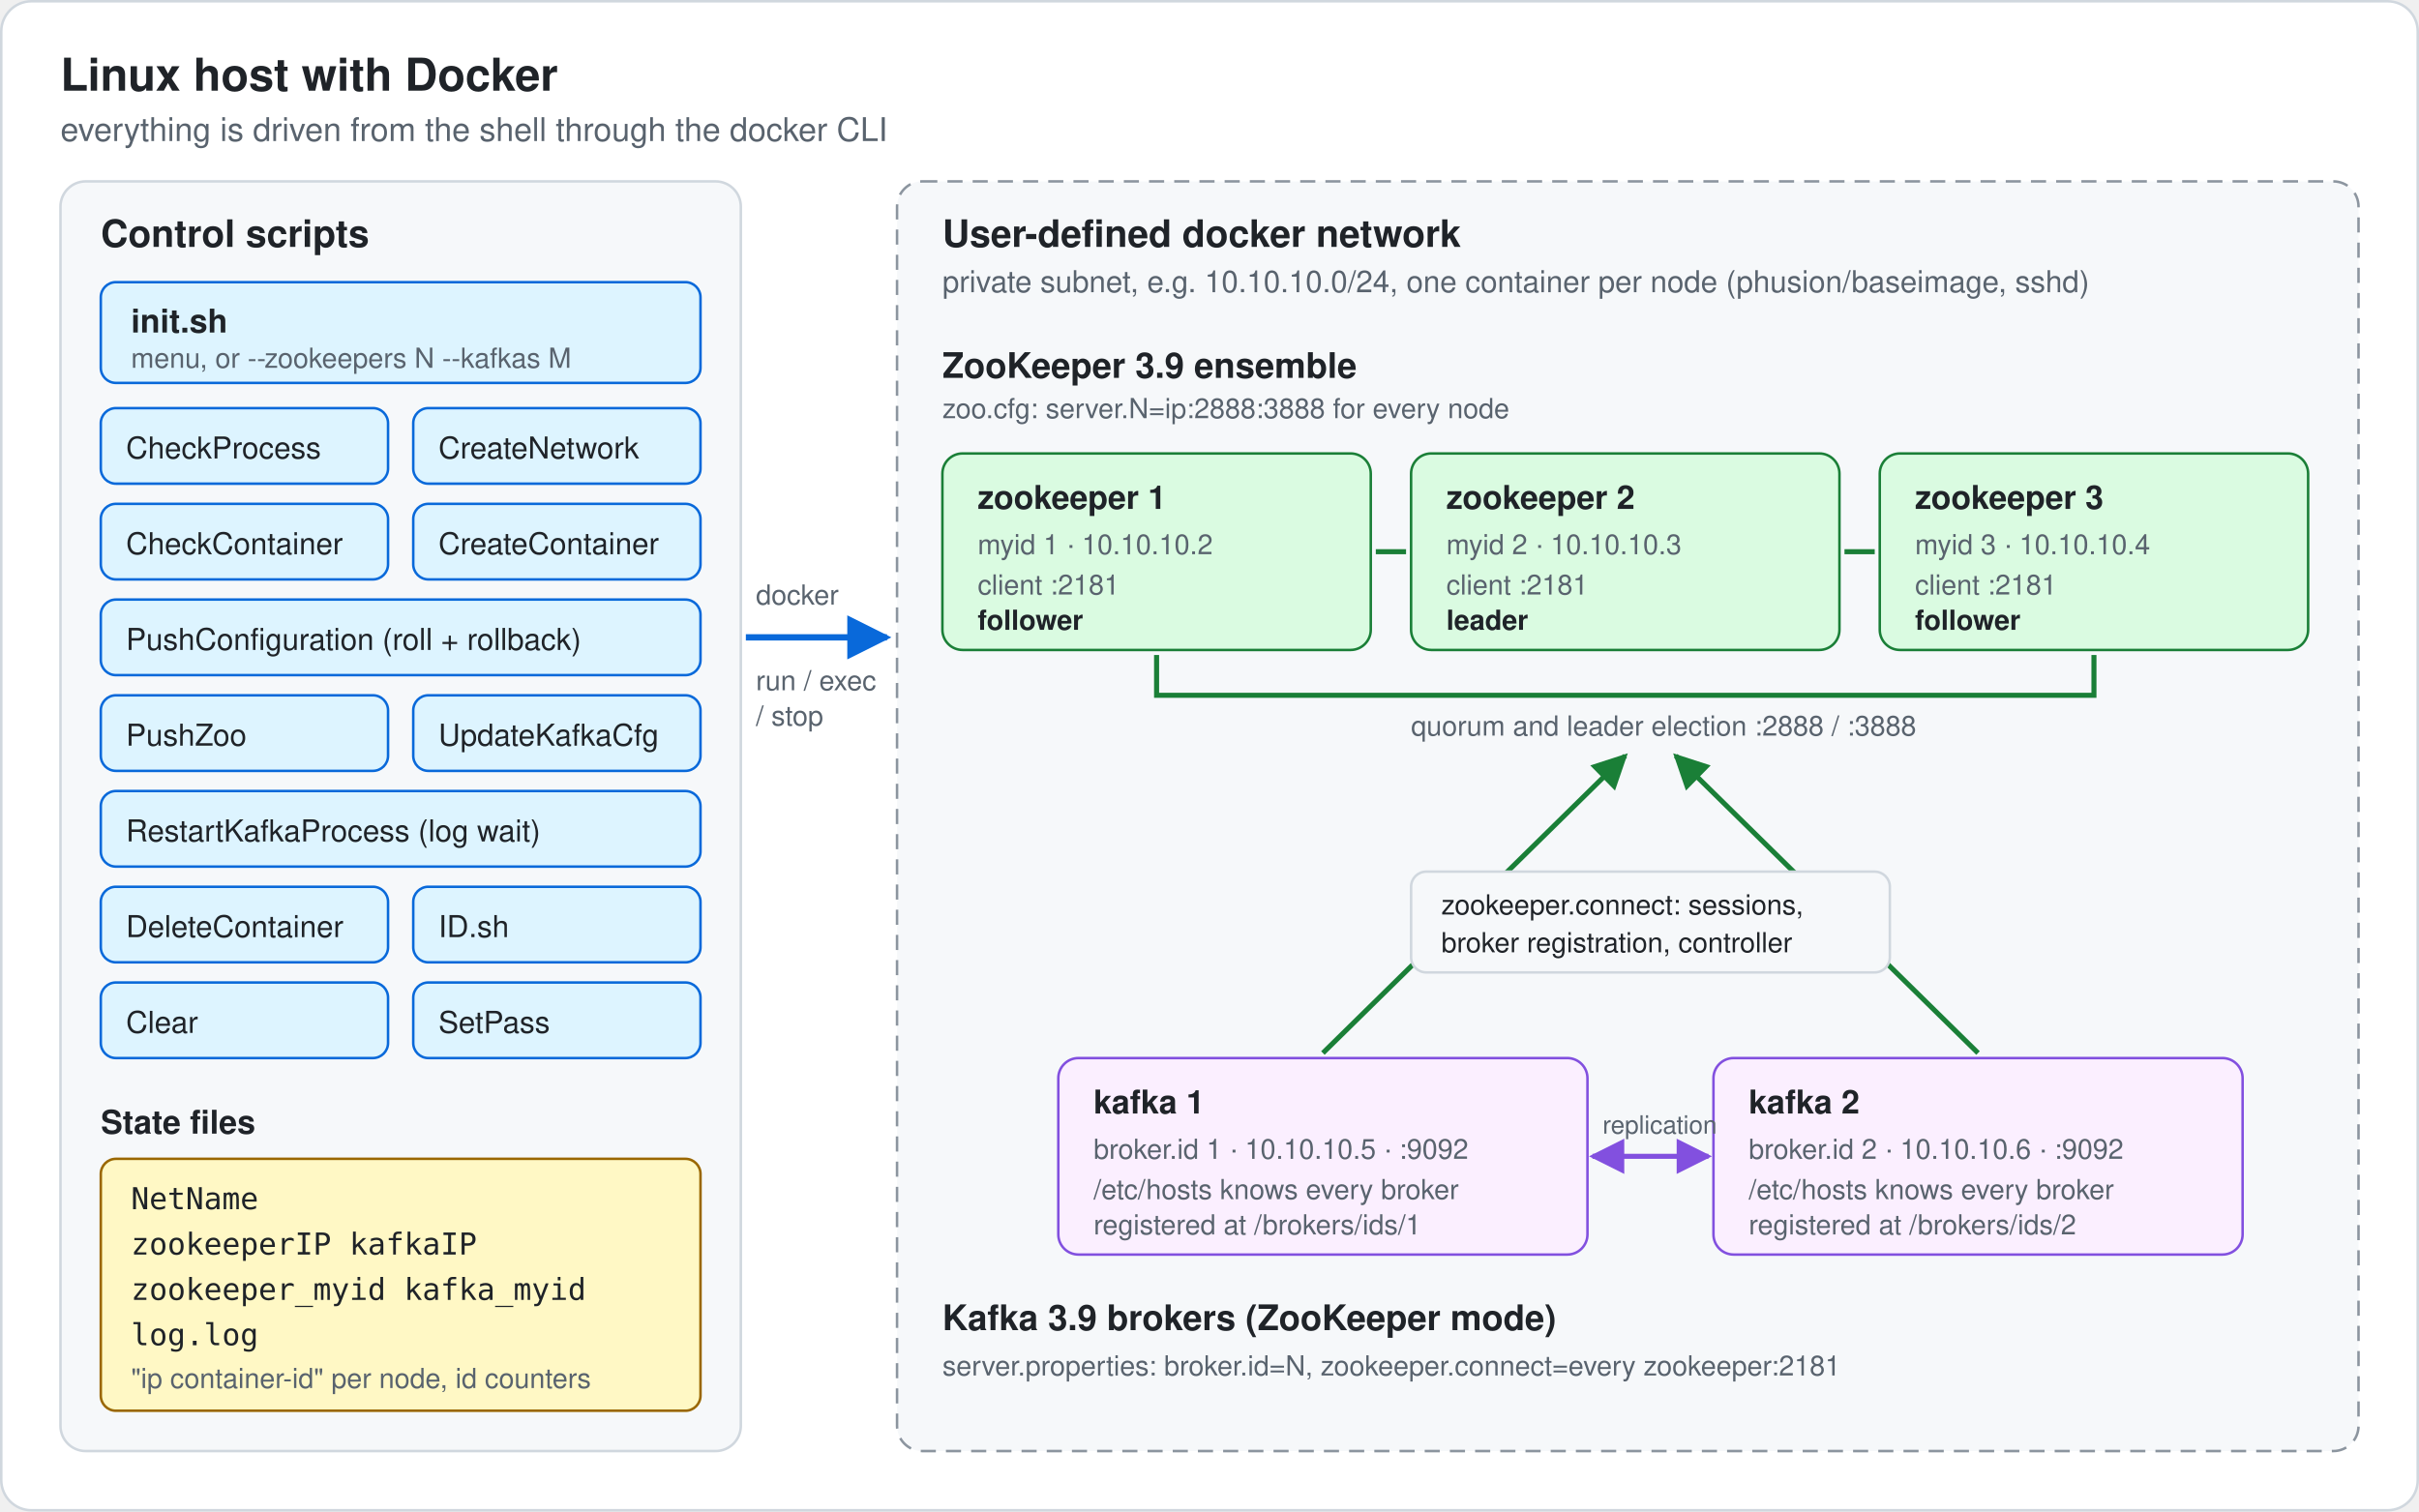
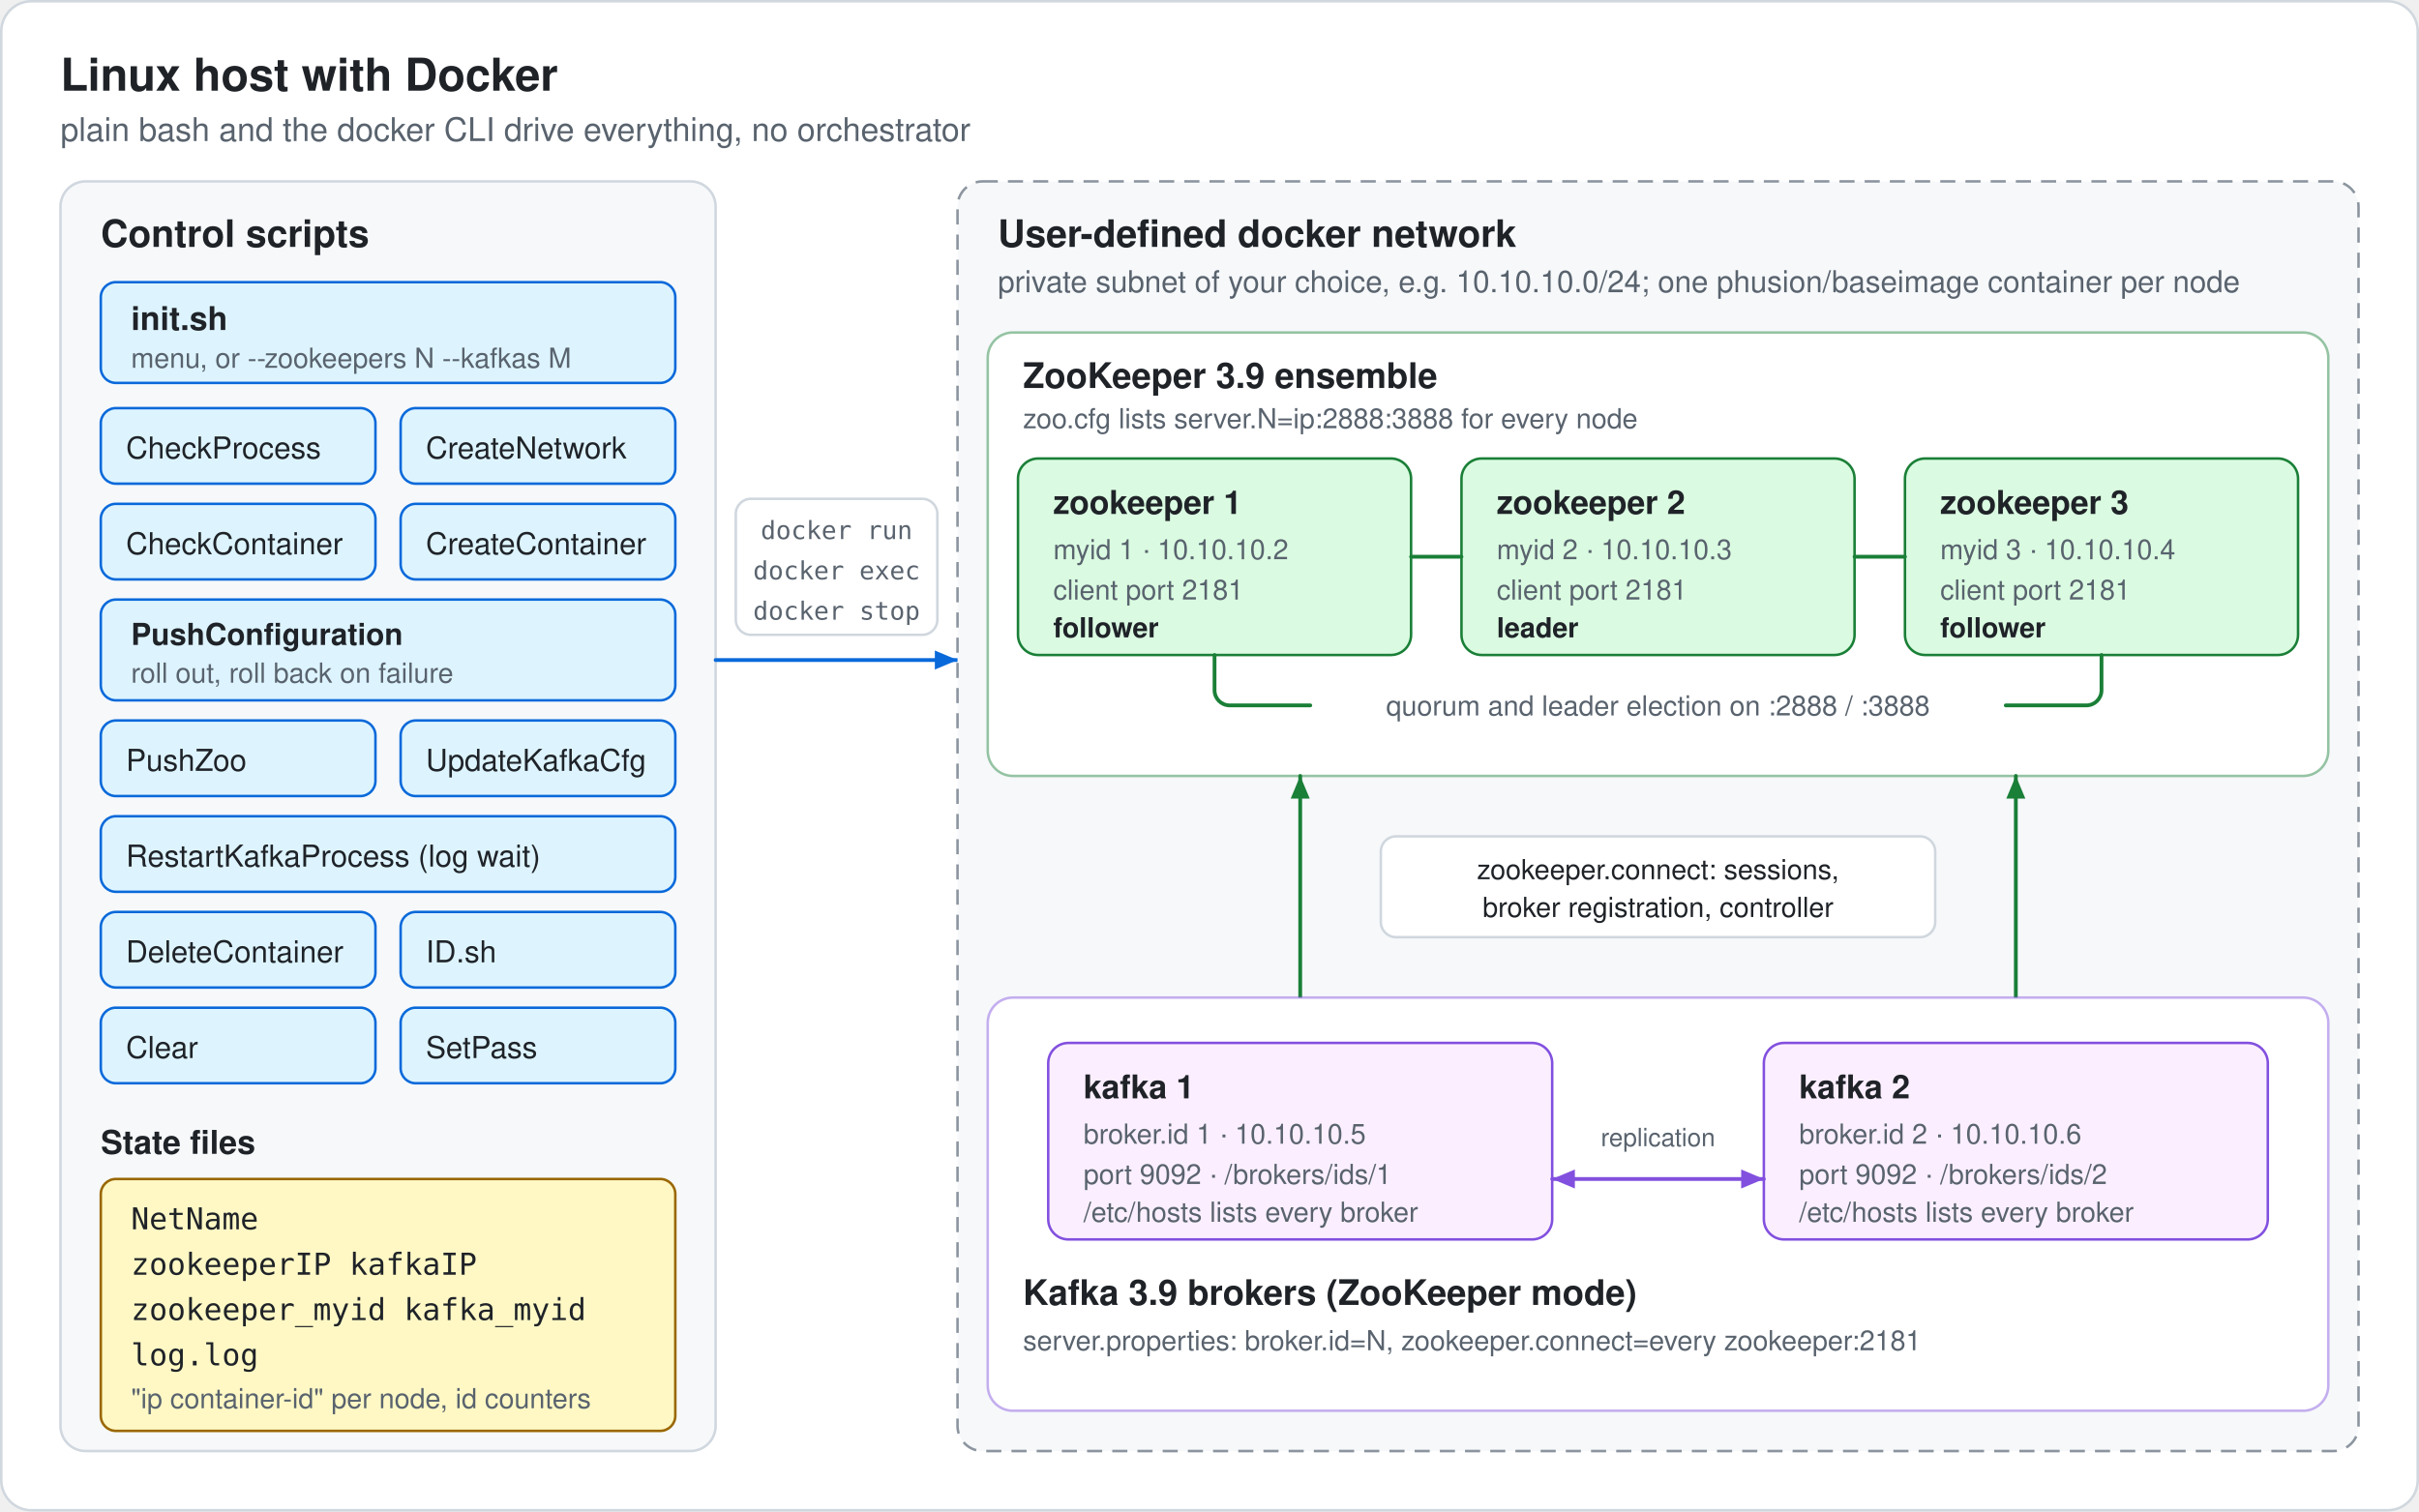
<svg xmlns="http://www.w3.org/2000/svg" width="960" height="600" viewBox="0 0 960 600" font-family="-apple-system, BlinkMacSystemFont, 'Segoe UI', Helvetica, Arial, sans-serif" role="img" aria-labelledby="t d">
  <style>
    .bg      { fill: #ffffff; stroke: #d0d7de; }
    .text    { fill: #1f2328; }
    .muted   { fill: #59636e; }
    .panel   { fill: #f6f8fa; stroke: #d0d7de; }
+     .pill    { fill: #ffffff; stroke: #d0d7de; }
    .net     { fill: #f6f8fa; stroke: #8c959f; stroke-dasharray: 6 4; }
+     .zkgroup { fill: #ffffff; stroke: #1a7f37; stroke-opacity: 0.45; }
+     .kgroup  { fill: #ffffff; stroke: #8250df; stroke-opacity: 0.45; }
    .script  { fill: #ddf4ff; stroke: #0969da; }
    .state   { fill: #fff8c5; stroke: #9a6700; }
    .zk      { fill: #dafbe1; stroke: #1a7f37; }
    .kafka   { fill: #fbefff; stroke: #8250df; }
+     .ln      { fill: none; stroke-width: 1.5; stroke-linecap: round; stroke-linejoin: round; }
    .zkline  { stroke: #1a7f37; }
    .kline   { stroke: #8250df; }
    .ctl     { stroke: #0969da; }
    .ctlhead { fill: #0969da; }
    .zkhead  { fill: #1a7f37; }
    .khead   { fill: #8250df; }
+     .mono    { font-family: ui-monospace, SFMono-Regular, Menlo, Consolas, monospace; }
    @media (prefers-color-scheme: dark) {
      .bg      { fill: #0d1117; stroke: #30363d; }
      .text    { fill: #e6edf3; }
      .muted   { fill: #9198a1; }
      .panel   { fill: #161b22; stroke: #30363d; }
+       .pill    { fill: #0d1117; stroke: #30363d; }
      .net     { fill: #161b22; stroke: #6e7681; }
+       .zkgroup { fill: #0d1117; stroke: #3fb950; }
+       .kgroup  { fill: #0d1117; stroke: #a371f7; }
      .script  { fill: #0c2d6b; stroke: #58a6ff; }
      .state   { fill: #3b2e00; stroke: #d29922; }
      .zk      { fill: #04260f; stroke: #3fb950; }
      .kafka   { fill: #271052; stroke: #a371f7; }
      .zkline  { stroke: #3fb950; }
      .kline   { stroke: #a371f7; }
      .ctl     { stroke: #58a6ff; }
      .ctlhead { fill: #58a6ff; }
      .zkhead  { fill: #3fb950; }
      .khead   { fill: #a371f7; }
    }
  </style>
  <defs>
-     <marker id="aCtl" viewBox="0 0 10 10" refX="9" refY="5" markerWidth="7" markerHeight="7" orient="auto-start-reverse">
-       <path d="M0,0 L10,5 L0,10 z" class="ctlhead" />
+     <marker id="aCtl" viewBox="0 0 10 10" refX="10" refY="5" markerWidth="6" markerHeight="6" orient="auto-start-reverse">
+       <path d="M0,0.8 L10,5 L0,9.2 z" class="ctlhead" stroke-linejoin="round" />
    </marker>
-     <marker id="aZk" viewBox="0 0 10 10" refX="9" refY="5" markerWidth="7" markerHeight="7" orient="auto-start-reverse">
-       <path d="M0,0 L10,5 L0,10 z" class="zkhead" />
+     <marker id="aZk" viewBox="0 0 10 10" refX="10" refY="5" markerWidth="6" markerHeight="6" orient="auto-start-reverse">
+       <path d="M0,0.8 L10,5 L0,9.2 z" class="zkhead" stroke-linejoin="round" />
    </marker>
-     <marker id="aK" viewBox="0 0 10 10" refX="9" refY="5" markerWidth="7" markerHeight="7" orient="auto-start-reverse">
-       <path d="M0,0 L10,5 L0,10 z" class="khead" />
+     <marker id="aK" viewBox="0 0 10 10" refX="10" refY="5" markerWidth="6" markerHeight="6" orient="auto-start-reverse">
+       <path d="M0,0.8 L10,5 L0,9.2 z" class="khead" stroke-linejoin="round" />
    </marker>
  </defs>
  <rect class="bg" x="0.5" y="0.5" width="959" height="599" rx="12" />
  <text class="text" x="24" y="36" font-size="18" font-weight="600">Linux host with Docker</text>
-   <text class="muted" x="24" y="56" font-size="13">everything is driven from the shell through the docker CLI</text>
-   <rect class="panel" x="24" y="72" width="270" height="504" rx="10" />
+   <text class="muted" x="24" y="56" font-size="13">plain bash and the docker CLI drive everything, no orchestrator</text>
+   <rect class="panel" x="24" y="72" width="260" height="504" rx="10" />
  <text class="text" x="40" y="98" font-size="15" font-weight="600">Control scripts</text>
-   <rect class="script" x="40" y="112" width="238" height="40" rx="6" />
-   <text class="text" x="52" y="132" font-size="13" font-weight="600">init.sh</text>
+   <rect class="script" x="40" y="112" width="228" height="40" rx="6" />
+   <text class="text" x="52" y="131" font-size="13" font-weight="600">init.sh</text>
  <text class="muted" x="52" y="146" font-size="11">menu, or --zookeepers N --kafkas M</text>
-   <rect class="script" x="40" y="162" width="114" height="30" rx="6" />
+   <rect class="script" x="40" y="162" width="109" height="30" rx="6" />
  <text class="text" x="50" y="182" font-size="12">CheckProcess</text>
-   <rect class="script" x="164" y="162" width="114" height="30" rx="6" />
-   <text class="text" x="174" y="182" font-size="12">CreateNetwork</text>
-   <rect class="script" x="40" y="200" width="114" height="30" rx="6" />
+   <rect class="script" x="159" y="162" width="109" height="30" rx="6" />
+   <text class="text" x="169" y="182" font-size="12">CreateNetwork</text>
+   <rect class="script" x="40" y="200" width="109" height="30" rx="6" />
  <text class="text" x="50" y="220" font-size="12">CheckContainer</text>
-   <rect class="script" x="164" y="200" width="114" height="30" rx="6" />
-   <text class="text" x="174" y="220" font-size="12">CreateContainer</text>
-   <rect class="script" x="40" y="238" width="238" height="30" rx="6" />
-   <text class="text" x="50" y="258" font-size="12">PushConfiguration (roll + rollback)</text>
-   <rect class="script" x="40" y="276" width="114" height="30" rx="6" />
-   <text class="text" x="50" y="296" font-size="12">PushZoo</text>
-   <rect class="script" x="164" y="276" width="114" height="30" rx="6" />
-   <text class="text" x="174" y="296" font-size="12">UpdateKafkaCfg</text>
-   <rect class="script" x="40" y="314" width="238" height="30" rx="6" />
-   <text class="text" x="50" y="334" font-size="12">RestartKafkaProcess (log wait)</text>
-   <rect class="script" x="40" y="352" width="114" height="30" rx="6" />
-   <text class="text" x="50" y="372" font-size="12">DeleteContainer</text>
-   <rect class="script" x="164" y="352" width="114" height="30" rx="6" />
-   <text class="text" x="174" y="372" font-size="12">ID.sh</text>
-   <rect class="script" x="40" y="390" width="114" height="30" rx="6" />
-   <text class="text" x="50" y="410" font-size="12">Clear</text>
-   <rect class="script" x="164" y="390" width="114" height="30" rx="6" />
-   <text class="text" x="174" y="410" font-size="12">SetPass</text>
-   <text class="text" x="40" y="450" font-size="13" font-weight="600">State files</text>
-   <rect class="state" x="40" y="460" width="238" height="100" rx="6" />
-   <text class="text" x="52" y="480" font-size="12" font-family="ui-monospace, SFMono-Regular, Menlo, monospace">NetName</text>
-   <text class="text" x="52" y="498" font-size="12" font-family="ui-monospace, SFMono-Regular, Menlo, monospace">zookeeperIP  kafkaIP</text>
-   <text class="text" x="52" y="516" font-size="12" font-family="ui-monospace, SFMono-Regular, Menlo, monospace">zookeeper_myid  kafka_myid</text>
-   <text class="text" x="52" y="534" font-size="12" font-family="ui-monospace, SFMono-Regular, Menlo, monospace">log.log</text>
-   <text class="muted" x="52" y="551" font-size="11">"ip container-id" per node, id counters</text>
-   <line class="ctl" x1="296" y1="253" x2="352" y2="253" stroke-width="2.5" marker-end="url(#aCtl)" />
-   <text class="muted" x="300" y="240" font-size="11">docker</text>
-   <text class="muted" x="300" y="274" font-size="11">run / exec</text>
-   <text class="muted" x="300" y="288" font-size="11">/ stop</text>
-   <rect class="net" x="356" y="72" width="580" height="504" rx="10" />
-   <text class="text" x="374" y="98" font-size="15" font-weight="600">User-defined docker network</text>
-   <text class="muted" x="374" y="116" font-size="12">private subnet, e.g. 10.10.10.0/24, one container per node (phusion/baseimage, sshd)</text>
-   <text class="text" x="374" y="150" font-size="14" font-weight="600">ZooKeeper 3.9 ensemble</text>
-   <text class="muted" x="374" y="166" font-size="11">zoo.cfg: server.N=ip:2888:3888 for every node</text>
-   <rect class="zk" x="374" y="180" width="170" height="78" rx="8" />
-   <text class="text" x="388" y="202" font-size="13" font-weight="600">zookeeper 1</text>
-   <text class="muted" x="388" y="220" font-size="11">myid 1  ·  10.10.10.2</text>
-   <text class="muted" x="388" y="236" font-size="11">client :2181</text>
-   <text class="text" x="388" y="250" font-size="11" font-weight="600">follower</text>
-   <rect class="zk" x="560" y="180" width="170" height="78" rx="8" />
-   <text class="text" x="574" y="202" font-size="13" font-weight="600">zookeeper 2</text>
-   <text class="muted" x="574" y="220" font-size="11">myid 2  ·  10.10.10.3</text>
-   <text class="muted" x="574" y="236" font-size="11">client :2181</text>
-   <text class="text" x="574" y="250" font-size="11" font-weight="600">leader</text>
-   <rect class="zk" x="746" y="180" width="170" height="78" rx="8" />
-   <text class="text" x="760" y="202" font-size="13" font-weight="600">zookeeper 3</text>
-   <text class="muted" x="760" y="220" font-size="11">myid 3  ·  10.10.10.4</text>
-   <text class="muted" x="760" y="236" font-size="11">client :2181</text>
-   <text class="text" x="760" y="250" font-size="11" font-weight="600">follower</text>
-   <line class="zkline" x1="546" y1="219" x2="558" y2="219" stroke-width="2" />
-   <line class="zkline" x1="732" y1="219" x2="744" y2="219" stroke-width="2" />
-   <path class="zkline" d="M459,260 L459,276 L831,276 L831,260" fill="none" stroke-width="2" />
-   <text class="muted" x="560" y="292" font-size="11">quorum and leader election :2888 / :3888</text>
-   <rect class="kafka" x="420" y="420" width="210" height="78" rx="8" />
-   <text class="text" x="434" y="442" font-size="13" font-weight="600">kafka 1</text>
-   <text class="muted" x="434" y="460" font-size="11">broker.id 1  ·  10.10.10.5  ·  :9092</text>
-   <text class="muted" x="434" y="476" font-size="11">/etc/hosts knows every broker</text>
-   <text class="muted" x="434" y="490" font-size="11">registered at /brokers/ids/1</text>
-   <rect class="kafka" x="680" y="420" width="210" height="78" rx="8" />
-   <text class="text" x="694" y="442" font-size="13" font-weight="600">kafka 2</text>
-   <text class="muted" x="694" y="460" font-size="11">broker.id 2  ·  10.10.10.6  ·  :9092</text>
-   <text class="muted" x="694" y="476" font-size="11">/etc/hosts knows every broker</text>
-   <text class="muted" x="694" y="490" font-size="11">registered at /brokers/ids/2</text>
-   <line class="kline" x1="632" y1="459" x2="678" y2="459" stroke-width="2" marker-start="url(#aK)" marker-end="url(#aK)" />
-   <text class="muted" x="636" y="450" font-size="10">replication</text>
-   <text class="text" x="374" y="528" font-size="14" font-weight="600">Kafka 3.9 brokers (ZooKeeper mode)</text>
-   <text class="muted" x="374" y="546" font-size="11">server.properties: broker.id=N, zookeeper.connect=every zookeeper:2181</text>
-   <line class="zkline" x1="525" y1="418" x2="645" y2="300" stroke-width="2" marker-end="url(#aZk)" />
-   <line class="zkline" x1="785" y1="418" x2="665" y2="300" stroke-width="2" marker-end="url(#aZk)" />
-   <rect class="panel" x="560" y="346" width="190" height="40" rx="6" />
-   <text class="text" x="572" y="363" font-size="11">zookeeper.connect: sessions,</text>
-   <text class="text" x="572" y="378" font-size="11">broker registration, controller</text>
+   <rect class="script" x="159" y="200" width="109" height="30" rx="6" />
+   <text class="text" x="169" y="220" font-size="12">CreateContainer</text>
+   <rect class="script" x="40" y="238" width="228" height="40" rx="6" />
+   <text class="text" x="52" y="256" font-size="12" font-weight="600">PushConfiguration</text>
+   <text class="muted" x="52" y="271" font-size="11">roll out, roll back on failure</text>
+   <rect class="script" x="40" y="286" width="109" height="30" rx="6" />
+   <text class="text" x="50" y="306" font-size="12">PushZoo</text>
+   <rect class="script" x="159" y="286" width="109" height="30" rx="6" />
+   <text class="text" x="169" y="306" font-size="12">UpdateKafkaCfg</text>
+   <rect class="script" x="40" y="324" width="228" height="30" rx="6" />
+   <text class="text" x="50" y="344" font-size="12">RestartKafkaProcess (log wait)</text>
+   <rect class="script" x="40" y="362" width="109" height="30" rx="6" />
+   <text class="text" x="50" y="382" font-size="12">DeleteContainer</text>
+   <rect class="script" x="159" y="362" width="109" height="30" rx="6" />
+   <text class="text" x="169" y="382" font-size="12">ID.sh</text>
+   <rect class="script" x="40" y="400" width="109" height="30" rx="6" />
+   <text class="text" x="50" y="420" font-size="12">Clear</text>
+   <rect class="script" x="159" y="400" width="109" height="30" rx="6" />
+   <text class="text" x="169" y="420" font-size="12">SetPass</text>
+   <text class="text" x="40" y="458" font-size="13" font-weight="600">State files</text>
+   <rect class="state" x="40" y="468" width="228" height="100" rx="6" />
+   <text class="text mono" x="52" y="488" font-size="12">NetName</text>
+   <text class="text mono" x="52" y="506" font-size="12">zookeeperIP  kafkaIP</text>
+   <text class="text mono" x="52" y="524" font-size="12">zookeeper_myid  kafka_myid</text>
+   <text class="text mono" x="52" y="542" font-size="12">log.log</text>
+   <text class="muted" x="52" y="559" font-size="11">"ip container-id" per node, id counters</text>
+   <rect class="pill" x="292" y="198" width="80" height="54" rx="6" />
+   <text class="muted mono" x="332" y="214" font-size="10" text-anchor="middle">docker run</text>
+   <text class="muted mono" x="332" y="230" font-size="10" text-anchor="middle">docker exec</text>
+   <text class="muted mono" x="332" y="246" font-size="10" text-anchor="middle">docker stop</text>
+   <line class="ln ctl" x1="284" y1="262" x2="380" y2="262" marker-end="url(#aCtl)" />
+   <rect class="net" x="380" y="72" width="556" height="504" rx="10" />
+   <text class="text" x="396" y="98" font-size="15" font-weight="600">User-defined docker network</text>
+   <text class="muted" x="396" y="116" font-size="12">private subnet of your choice, e.g. 10.10.10.0/24; one phusion/baseimage container per node</text>
+   <rect class="zkgroup" x="392" y="132" width="532" height="176" rx="10" />
+   <text class="text" x="406" y="154" font-size="14" font-weight="600">ZooKeeper 3.9 ensemble</text>
+   <text class="muted" x="406" y="170" font-size="11">zoo.cfg lists server.N=ip:2888:3888 for every node</text>
+   <rect class="zk" x="404" y="182" width="156" height="78" rx="8" />
+   <text class="text" x="418" y="204" font-size="13" font-weight="600">zookeeper 1</text>
+   <text class="muted" x="418" y="222" font-size="11">myid 1 · 10.10.10.2</text>
+   <text class="muted" x="418" y="238" font-size="11">client port 2181</text>
+   <text class="text" x="418" y="253" font-size="11" font-weight="600">follower</text>
+   <rect class="zk" x="580" y="182" width="156" height="78" rx="8" />
+   <text class="text" x="594" y="204" font-size="13" font-weight="600">zookeeper 2</text>
+   <text class="muted" x="594" y="222" font-size="11">myid 2 · 10.10.10.3</text>
+   <text class="muted" x="594" y="238" font-size="11">client port 2181</text>
+   <text class="text" x="594" y="253" font-size="11" font-weight="600">leader</text>
+   <rect class="zk" x="756" y="182" width="156" height="78" rx="8" />
+   <text class="text" x="770" y="204" font-size="13" font-weight="600">zookeeper 3</text>
+   <text class="muted" x="770" y="222" font-size="11">myid 3 · 10.10.10.4</text>
+   <text class="muted" x="770" y="238" font-size="11">client port 2181</text>
+   <text class="text" x="770" y="253" font-size="11" font-weight="600">follower</text>
+   <line class="ln zkline" x1="560" y1="221" x2="580" y2="221" />
+   <line class="ln zkline" x1="736" y1="221" x2="756" y2="221" />
+   <path class="ln zkline" d="M482,260 V274 a6,6 0 0 0 6,6 H520" />
+   <path class="ln zkline" d="M796,280 H828 a6,6 0 0 0 6,-6 V260" />
+   <text class="muted" x="658" y="284" font-size="11" text-anchor="middle">quorum and leader election on :2888 / :3888</text>
+   <line class="ln zkline" x1="516" y1="396" x2="516" y2="308" marker-end="url(#aZk)" />
+   <line class="ln zkline" x1="800" y1="396" x2="800" y2="308" marker-end="url(#aZk)" />
+   <rect class="pill" x="548" y="332" width="220" height="40" rx="6" />
+   <text class="text" x="658" y="349" font-size="11" text-anchor="middle">zookeeper.connect: sessions,</text>
+   <text class="text" x="658" y="364" font-size="11" text-anchor="middle">broker registration, controller</text>
+   <rect class="kgroup" x="392" y="396" width="532" height="164" rx="10" />
+   <rect class="kafka" x="416" y="414" width="200" height="78" rx="8" />
+   <text class="text" x="430" y="436" font-size="13" font-weight="600">kafka 1</text>
+   <text class="muted" x="430" y="454" font-size="11">broker.id 1 · 10.10.10.5</text>
+   <text class="muted" x="430" y="470" font-size="11">port 9092 · /brokers/ids/1</text>
+   <text class="muted" x="430" y="485" font-size="11">/etc/hosts lists every broker</text>
+   <rect class="kafka" x="700" y="414" width="200" height="78" rx="8" />
+   <text class="text" x="714" y="436" font-size="13" font-weight="600">kafka 2</text>
+   <text class="muted" x="714" y="454" font-size="11">broker.id 2 · 10.10.10.6</text>
+   <text class="muted" x="714" y="470" font-size="11">port 9092 · /brokers/ids/2</text>
+   <text class="muted" x="714" y="485" font-size="11">/etc/hosts lists every broker</text>
+   <line class="ln kline" x1="616" y1="468" x2="700" y2="468" marker-start="url(#aK)" marker-end="url(#aK)" />
+   <text class="muted" x="658" y="455" font-size="10" text-anchor="middle">replication</text>
+   <text class="text" x="406" y="518" font-size="14" font-weight="600">Kafka 3.9 brokers (ZooKeeper mode)</text>
+   <text class="muted" x="406" y="536" font-size="11">server.properties: broker.id=N, zookeeper.connect=every zookeeper:2181</text>
</svg>
